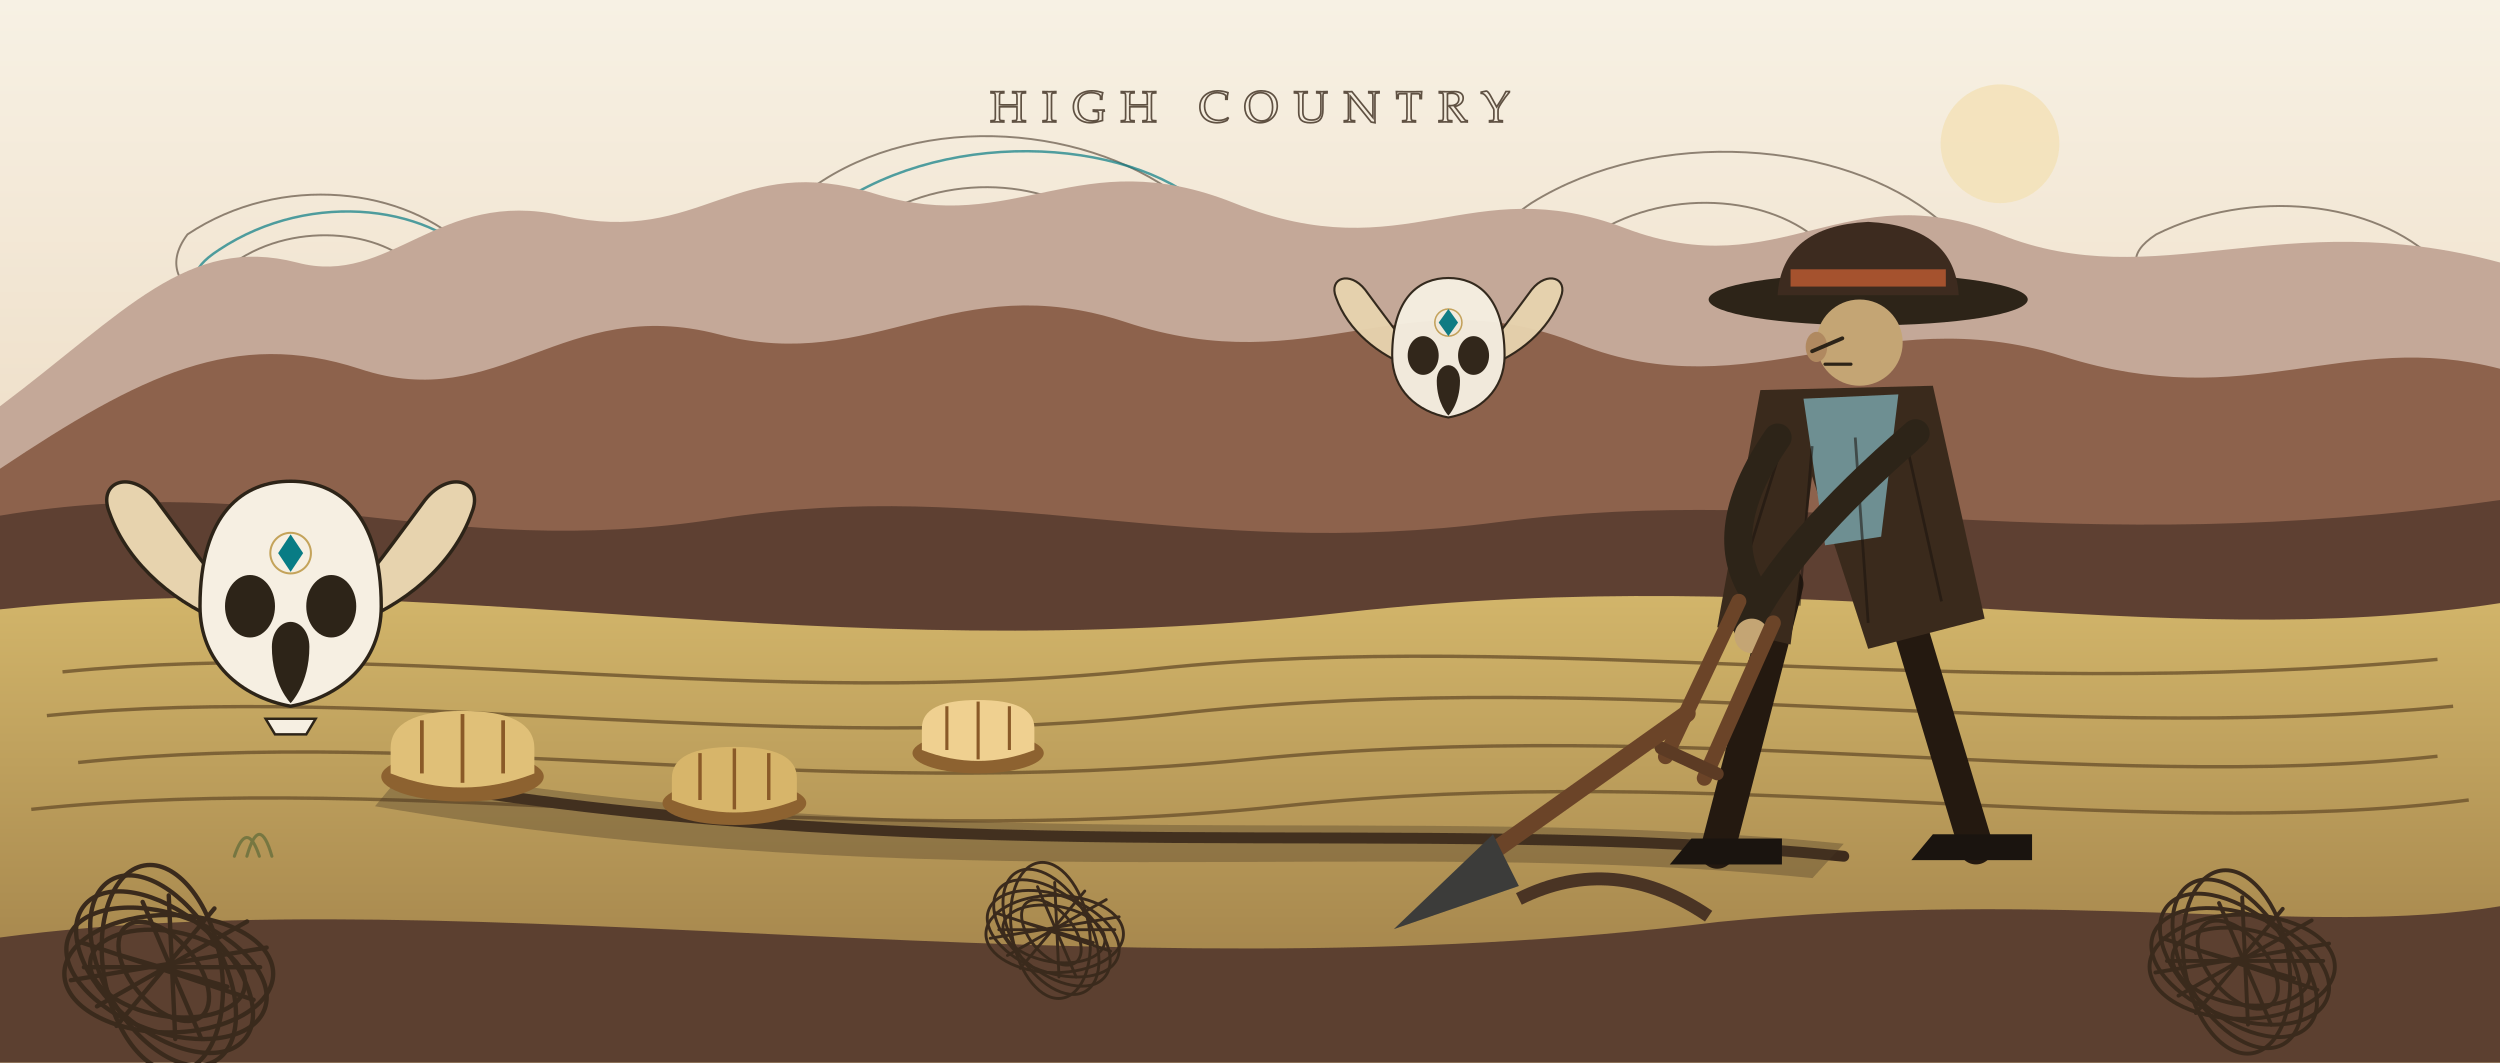
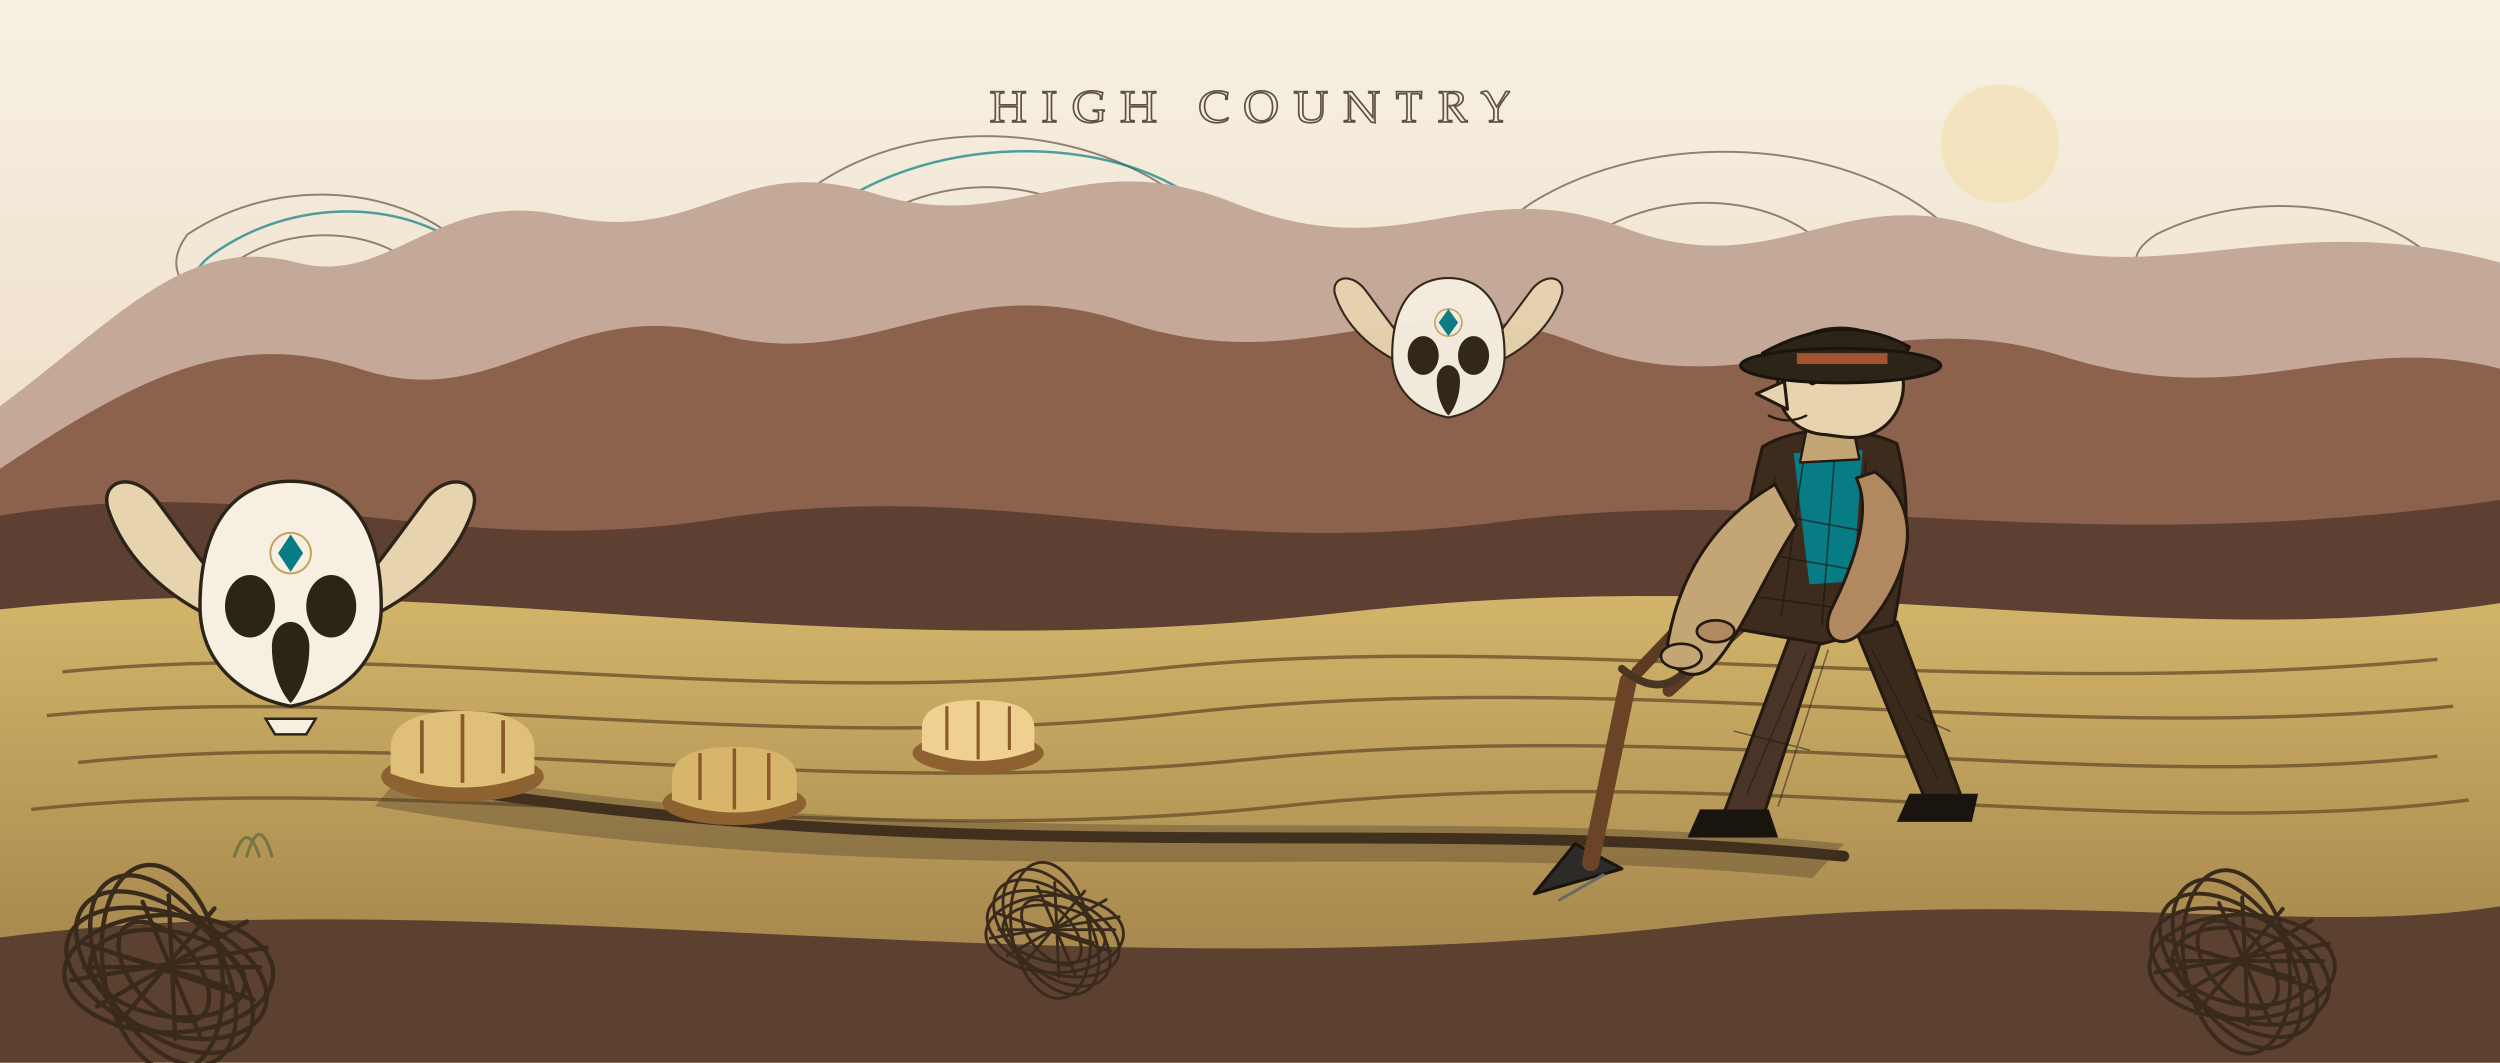
<svg xmlns="http://www.w3.org/2000/svg" viewBox="0 0 1600 680" role="presentation" focusable="false">
  <defs>
    <linearGradient id="sky" x1="0" y1="0" x2="0" y2="1">
      <stop offset="0" stop-color="#f7f1e4" />
      <stop offset="1" stop-color="#e4c7a4" />
    </linearGradient>
    <linearGradient id="field" x1="0" y1="0" x2="0" y2="1">
      <stop offset="0" stop-color="#d2b56a" />
      <stop offset="1" stop-color="#9a7a45" />
    </linearGradient>
    <symbol id="weed" viewBox="-40 -34 80 68">
      <g fill="none" stroke="#3a2a1c" stroke-width="1.35" stroke-linecap="round">
        <ellipse cx="0" cy="2" rx="32" ry="18" />
        <ellipse cx="0" cy="2" rx="32" ry="18" transform="rotate(20)" />
        <ellipse cx="0" cy="2" rx="32" ry="18" transform="rotate(40)" />
        <ellipse cx="0" cy="2" rx="32" ry="18" transform="rotate(60)" />
        <ellipse cx="0" cy="2" rx="32" ry="18" transform="rotate(80)" />
        <ellipse cx="0" cy="2" rx="24" ry="13" transform="rotate(10)" />
        <ellipse cx="0" cy="2" rx="18" ry="10" transform="rotate(50)" />
        <path d="M-30 4 L30 -6 M-28 -8 L26 10 M-22 12 L24 -14 M-8 -20 L10 22 M14 -18 L-16 18 M-16 -4 L18 6 M0 -22 L2 22 M-26 0 L28 0" />
      </g>
    </symbol>
  </defs>
  <rect width="1600" height="680" fill="url(#sky)" />
  <circle cx="1280" cy="92" r="38" fill="#f3e2b8" opacity=".85" />
  <text x="800" y="78" text-anchor="middle" font-family="Cinzel, Palatino, serif" font-size="28" letter-spacing="10" fill="none" stroke="#3a2a1c" stroke-width="1.1" opacity=".8">HIGH COUNTRY</text>
  <g fill="none" stroke="#3a2a1c" stroke-width="1.25" opacity=".55">
    <path d="M120 150 C180 110 260 120 300 160 C340 200 280 230 220 220 C160 210 90 190 120 150Z" />
    <path d="M150 168 C190 140 250 148 270 176 C290 204 240 220 200 208 C160 196 130 188 150 168Z" />
    <path d="M520 120 C590 70 700 80 760 130 C820 180 740 230 640 210 C540 190 470 160 520 120Z" />
    <path d="M560 140 C610 108 680 116 710 150 C740 184 680 210 620 196 C560 182 530 162 560 140Z" />
    <path d="M980 130 C1060 80 1180 90 1240 140 C1300 190 1200 240 1100 220 C1000 200 920 170 980 130Z" />
    <path d="M1020 150 C1070 118 1140 126 1170 160 C1200 194 1140 214 1080 202 C1020 190 990 170 1020 150Z" />
    <path d="M1380 150 C1440 120 1520 128 1560 168 C1588 198 1520 220 1460 208 C1400 196 1340 176 1380 150Z" />
  </g>
  <g fill="none" stroke="#087c85" stroke-width="1.6" opacity=".7">
    <path d="M140 160 C200 120 280 132 310 172 C340 214 260 236 200 214 C150 196 100 186 140 160Z" />
    <path d="M540 128 C620 78 740 92 780 142 C820 194 720 236 620 214 C530 194 480 160 540 128Z" />
  </g>
  <path fill="#c4a898" d="M0 260 C80 200 120 150 190 168 C250 184 280 120 360 138 C450 158 470 96 560 124 C650 152 690 90 790 130 C900 174 940 108 1040 146 C1140 184 1180 110 1280 150 C1380 190 1460 130 1600 168 L1600 330 L0 330Z" />
  <path fill="#8d624c" d="M0 300 C90 240 150 210 230 236 C320 266 360 188 460 214 C560 240 610 170 720 206 C840 246 900 176 1010 220 C1120 264 1200 190 1320 228 C1440 266 1500 210 1600 236 L1600 390 L0 390Z" />
  <path fill="#5e4032" d="M0 330 C180 300 280 360 460 332 C640 304 760 360 960 334 C1160 308 1320 360 1600 320 L1600 430 L0 430Z" />
  <path fill="url(#field)" d="M0 390 C280 360 520 430 860 392 C1160 358 1380 420 1600 386 L1600 680 L0 680Z" />
  <g fill="none" stroke="#6d532c" stroke-width="2.2" opacity=".8">
    <path d="M40 430 C260 408 480 456 740 428 C980 402 1260 450 1560 422" />
    <path d="M30 458 C250 436 500 486 760 456 C1040 426 1300 478 1570 452" />
    <path d="M50 488 C280 464 520 514 800 486 C1080 458 1340 508 1560 484" />
    <path d="M20 518 C260 492 540 546 820 516 C1100 486 1360 540 1580 512" />
  </g>
  <path fill="none" stroke="#3d2b1c" stroke-width="7" stroke-linecap="round" d="M1180 548 C900 520 620 560 260 500" />
  <path fill="#4a3824" opacity=".35" d="M260 492 C620 552 900 512 1180 540 L1160 562 C880 534 600 578 240 516Z" />
  <g transform="translate(250,455)">
    <ellipse cx="46" cy="42" rx="52" ry="16" fill="#8d6230" />
    <path d="M0 24 Q0 0 46 0 Q92 0 92 24 L92 40 Q46 58 0 40Z" fill="#e0c078" />
    <path d="M20 6 V40 M46 2 V46 M72 6 V40" stroke="#8a5a28" stroke-width="2.4" fill="none" />
  </g>
  <g transform="translate(430,478)">
    <ellipse cx="40" cy="36" rx="46" ry="14" fill="#8d6230" />
    <path d="M0 20 Q0 0 40 0 Q80 0 80 20 L80 34 Q40 50 0 34Z" fill="#d7b56a" />
    <path d="M18 4 V34 M40 1 V40 M62 4 V34" stroke="#8a5a28" stroke-width="2.2" fill="none" />
  </g>
  <g transform="translate(590,448)">
    <ellipse cx="36" cy="34" rx="42" ry="13" fill="#8d6230" />
    <path d="M0 18 Q0 0 36 0 Q72 0 72 18 L72 32 Q36 46 0 32Z" fill="#efd090" />
    <path d="M16 4 V32 M36 1 V38 M56 4 V32" stroke="#8a5a28" stroke-width="2" fill="none" />
  </g>
  <g fill="none" stroke="#5d6a38" stroke-width="2" stroke-linecap="round" opacity=".7">
    <path d="M150 548 Q158 524 166 548 M158 548 Q166 520 174 548" />
    <path d="M1488 620 Q1498 590 1508 620 M1500 620 Q1512 586 1524 620" />
  </g>
  <g transform="translate(78,292)">
    <circle cx="108" cy="78" r="46" fill="none" stroke="#c4a35a" stroke-width="1.1" opacity=".7" />
    <path d="M108 36 V48 M108 108 V120 M66 78 H78 M138 78 H150" stroke="#c4a35a" stroke-width="1.1" opacity=".7" />
    <path d="M70 108 C36 96 4 70 -8 36 C-16 16 6 8 22 28 C40 52 58 78 82 104 Z" fill="#e7d3ae" stroke="#2d2418" stroke-width="2.2" />
    <path d="M146 108 C180 96 212 70 224 36 C232 16 210 8 194 28 C176 52 158 78 134 104 Z" fill="#e7d3ae" stroke="#2d2418" stroke-width="2.2" />
    <path d="M50 96 C50 36 78 16 108 16 C138 16 166 36 166 96 C166 132 140 154 108 160 C76 154 50 132 50 96Z" fill="#f6efe2" stroke="#2d2418" stroke-width="2.2" />
    <ellipse cx="82" cy="96" rx="16" ry="20" fill="#2d2418" />
    <ellipse cx="134" cy="96" rx="16" ry="20" fill="#2d2418" />
    <path d="M96 122 C96 146 108 158 108 158 C108 158 120 146 120 122 C120 112 114 106 108 106 C102 106 96 112 96 122Z" fill="#2d2418" />
    <path d="M92 168 H124 L118 178 H98Z" fill="#f6efe2" stroke="#2d2418" stroke-width="1.6" />
    <circle cx="108" cy="62" r="13" fill="none" stroke="#c4a35a" stroke-width="1.3" />
    <path d="M108 50 L116 62 L108 74 L100 62Z" fill="#087c85" stroke="none" />
  </g>
  <g transform="translate(860,168) scale(.62)" opacity=".95">
    <path d="M70 108 C36 96 4 70 -8 36 C-16 16 6 8 22 28 C40 52 58 78 82 104 Z" fill="#e7d3ae" stroke="#2d2418" stroke-width="2.2" />
    <path d="M146 108 C180 96 212 70 224 36 C232 16 210 8 194 28 C176 52 158 78 134 104 Z" fill="#e7d3ae" stroke="#2d2418" stroke-width="2.2" />
    <path d="M50 96 C50 36 78 16 108 16 C138 16 166 36 166 96 C166 132 140 154 108 160 C76 154 50 132 50 96Z" fill="#f6efe2" stroke="#2d2418" stroke-width="2.2" />
    <ellipse cx="82" cy="96" rx="16" ry="20" fill="#2d2418" />
    <ellipse cx="134" cy="96" rx="16" ry="20" fill="#2d2418" />
    <path d="M96 122 C96 146 108 158 108 158 C108 158 120 146 120 122 C120 112 114 106 108 106 C102 106 96 112 96 122Z" fill="#2d2418" />
    <circle cx="108" cy="62" r="14" fill="none" stroke="#c4a35a" stroke-width="1.6" />
    <path d="M108 48 L118 62 L108 76 L98 62Z" fill="#087c85" />
  </g>
-   <g transform="translate(1088,142) scale(1.38)">
-     <path d="M40 168 L8 292" stroke="#241910" stroke-width="16" fill="none" stroke-linecap="round" />
-     <path d="M92 170 L128 290" stroke="#241910" stroke-width="16" fill="none" stroke-linecap="round" />
-     <path d="M-4 286 h42 v12 h-52 z" fill="#1a140f" />
-     <path d="M108 284 h46 v12 h-56 z" fill="#1a140f" />
-     <path d="M28 78 L8 188 L42 196 L52 118 L78 198 L132 184 L108 76Z" fill="#3a2a1c" />
-     <path d="M48 82 L58 150 L84 146 L92 80Z" fill="#6e8f92" />
-     <g fill="none" stroke="#1a120c" stroke-width="1.3" opacity=".55">
-       <path d="M36 110 L18 168 M52 104 L46 178 M72 100 L78 186 M96 104 L112 176" />
+   <g transform="translate(990,168)" stroke-linejoin="round" stroke-linecap="round">
+     <path d="M18 372 L-8 404 L48 388Z" fill="#2c2b29" stroke="#1a140f" stroke-width="2" />
+     <path d="M36 392 L8 408" stroke="#6a6a66" stroke-width="2" />
+     <path d="M52 268 L28 384" stroke="#6b4428" stroke-width="11" fill="none" />
+     <path d="M148 168 L58 262" stroke="#5c3a24" stroke-width="8" fill="none" />
+     <path d="M186 178 L78 274" stroke="#5c3a24" stroke-width="8" fill="none" />
+     <path d="M48 260 Q70 278 86 264" stroke="#4a3424" stroke-width="5" fill="none" />
+     <path d="M198 236 L244 348 L266 344 L224 230Z" fill="#3a2a1c" stroke="#241910" stroke-width="2" />
+     <path d="M156 238 L112 356 L136 362 L176 240Z" fill="#4a3428" stroke="#241910" stroke-width="2" />
+     <g fill="none" stroke="#1a120c" stroke-width="1" opacity=".5">
+       <path d="M166 250 L128 340 M180 248 L148 348 M208 248 L250 330" />
+       <path d="M120 300 L168 312 M236 290 L258 300" />
    </g>
-     <path d="M36 100 Q4 146 28 176" stroke="#2d2418" stroke-width="13" fill="none" stroke-linecap="round" />
-     <path d="M100 98 Q40 150 22 188" stroke="#2d2418" stroke-width="13" fill="none" stroke-linecap="round" />
-     <circle cx="24" cy="192" r="8" fill="#c4a574" />
-     <path d="M18 176 L-16 248" stroke="#6b4428" stroke-width="7" fill="none" stroke-linecap="round" />
-     <path d="M34 186 L2 258" stroke="#6b4428" stroke-width="7" fill="none" stroke-linecap="round" />
-     <path d="M-18 244 L8 256" stroke="#5c3b24" stroke-width="6" stroke-linecap="round" />
-     <path d="M-6 228 L-96 292" stroke="#6b4428" stroke-width="8" fill="none" stroke-linecap="round" />
-     <path d="M-96 284 L-142 328 L-84 308Z" fill="#3c3c3a" />
-     <path d="M-84 314 Q-40 292 4 322" stroke="#4a3424" stroke-width="6" fill="none" />
-     <ellipse cx="78" cy="36" rx="74" ry="12" fill="#2d2418" />
-     <path d="M36 34 Q38 2 78 0 Q118 2 120 34Z" fill="#3d2b1f" />
-     <rect x="42" y="22" width="72" height="8" fill="#a5522e" />
-     <circle cx="74" cy="56" r="20" fill="#c4a574" />
-     <ellipse cx="54" cy="58" rx="5" ry="7" fill="#b08960" />
-     <path d="M66 54 L52 60" stroke="#2d2418" stroke-width="1.8" stroke-linecap="round" />
-     <path d="M58 66 H70" stroke="#2d2418" stroke-width="1.5" stroke-linecap="round" />
+     <path d="M98 350 H142 L148 368 H90Z" fill="#1a140f" />
+     <path d="M232 340 H276 L272 358 H224Z" fill="#1a140f" />
+     <path d="M138 118 C128 156 122 196 118 234 L176 244 L222 232 C230 188 234 154 224 116 C200 104 160 104 138 118Z" fill="#3d2c1e" stroke="#241910" stroke-width="2" />
+     <path d="M158 122 L168 206 L196 204 L202 120Z" fill="#087c85" />
+     <g fill="none" stroke="#1a120c" stroke-width="1.05" opacity=".62">
+       <path d="M146 138 L130 214 M164 128 L150 226 M184 126 L176 232 M204 128 L202 224 M220 140 L214 210" />
+       <path d="M128 158 L214 174 M124 184 L216 200 M120 212 L208 224" />
+     </g>
+     <path d="M146 142 C108 164 86 198 78 240 C74 258 90 270 104 260 C122 244 140 198 160 168Z" fill="#c4a574" stroke="#241910" stroke-width="2" />
+     <path d="M210 134 C246 160 230 206 202 236 C188 250 174 240 182 222 C198 190 208 158 198 138Z" fill="#b08960" stroke="#241910" stroke-width="2" />
+     <ellipse cx="86" cy="252" rx="13" ry="8" fill="#c4a574" stroke="#241910" stroke-width="1.7" />
+     <ellipse cx="108" cy="236" rx="12" ry="7" fill="#b08960" stroke="#241910" stroke-width="1.7" />
+     <path d="M166 108 L162 128 L200 126 L196 106Z" fill="#c4a574" stroke="#241910" stroke-width="1.5" />
+     <path d="M176 110 C158 108 146 94 148 74 C150 54 166 42 188 42 C214 42 230 60 228 82 C226 100 212 112 196 112 C188 112 180 110 176 110Z" fill="#e7d3ae" stroke="#241910" stroke-width="2" />
+     <path d="M152 76 L134 84 L154 94Z" fill="#e7d3ae" stroke="#241910" stroke-width="2" />
+     <path d="M168 70 Q174 66 182 70" fill="none" stroke="#241910" stroke-width="1.5" />
+     <circle cx="170" cy="76" r="2.6" fill="#241910" />
+     <path d="M142 98 Q154 104 166 98" fill="none" stroke="#241910" stroke-width="1.5" />
+     <path d="M138 58 Q188 30 232 54 L224 68 Q188 48 148 70Z" fill="#2d2418" stroke="#1a140f" stroke-width="2" />
+     <ellipse cx="188" cy="66" rx="64" ry="11" fill="#2d2418" stroke="#1a140f" stroke-width="2" />
+     <rect x="160" y="58" width="58" height="7" fill="#a5522e" />
  </g>
  <path fill="#5c4030" d="M0 600 C300 560 700 640 1100 590 C1320 568 1480 600 1600 580 L1600 680 L0 680Z" />
  <use href="#weed" x="24" y="548" width="168" height="142" />
  <use href="#weed" x="620" y="548" width="110" height="94" />
  <use href="#weed" x="1360" y="552" width="150" height="126" />
</svg>
